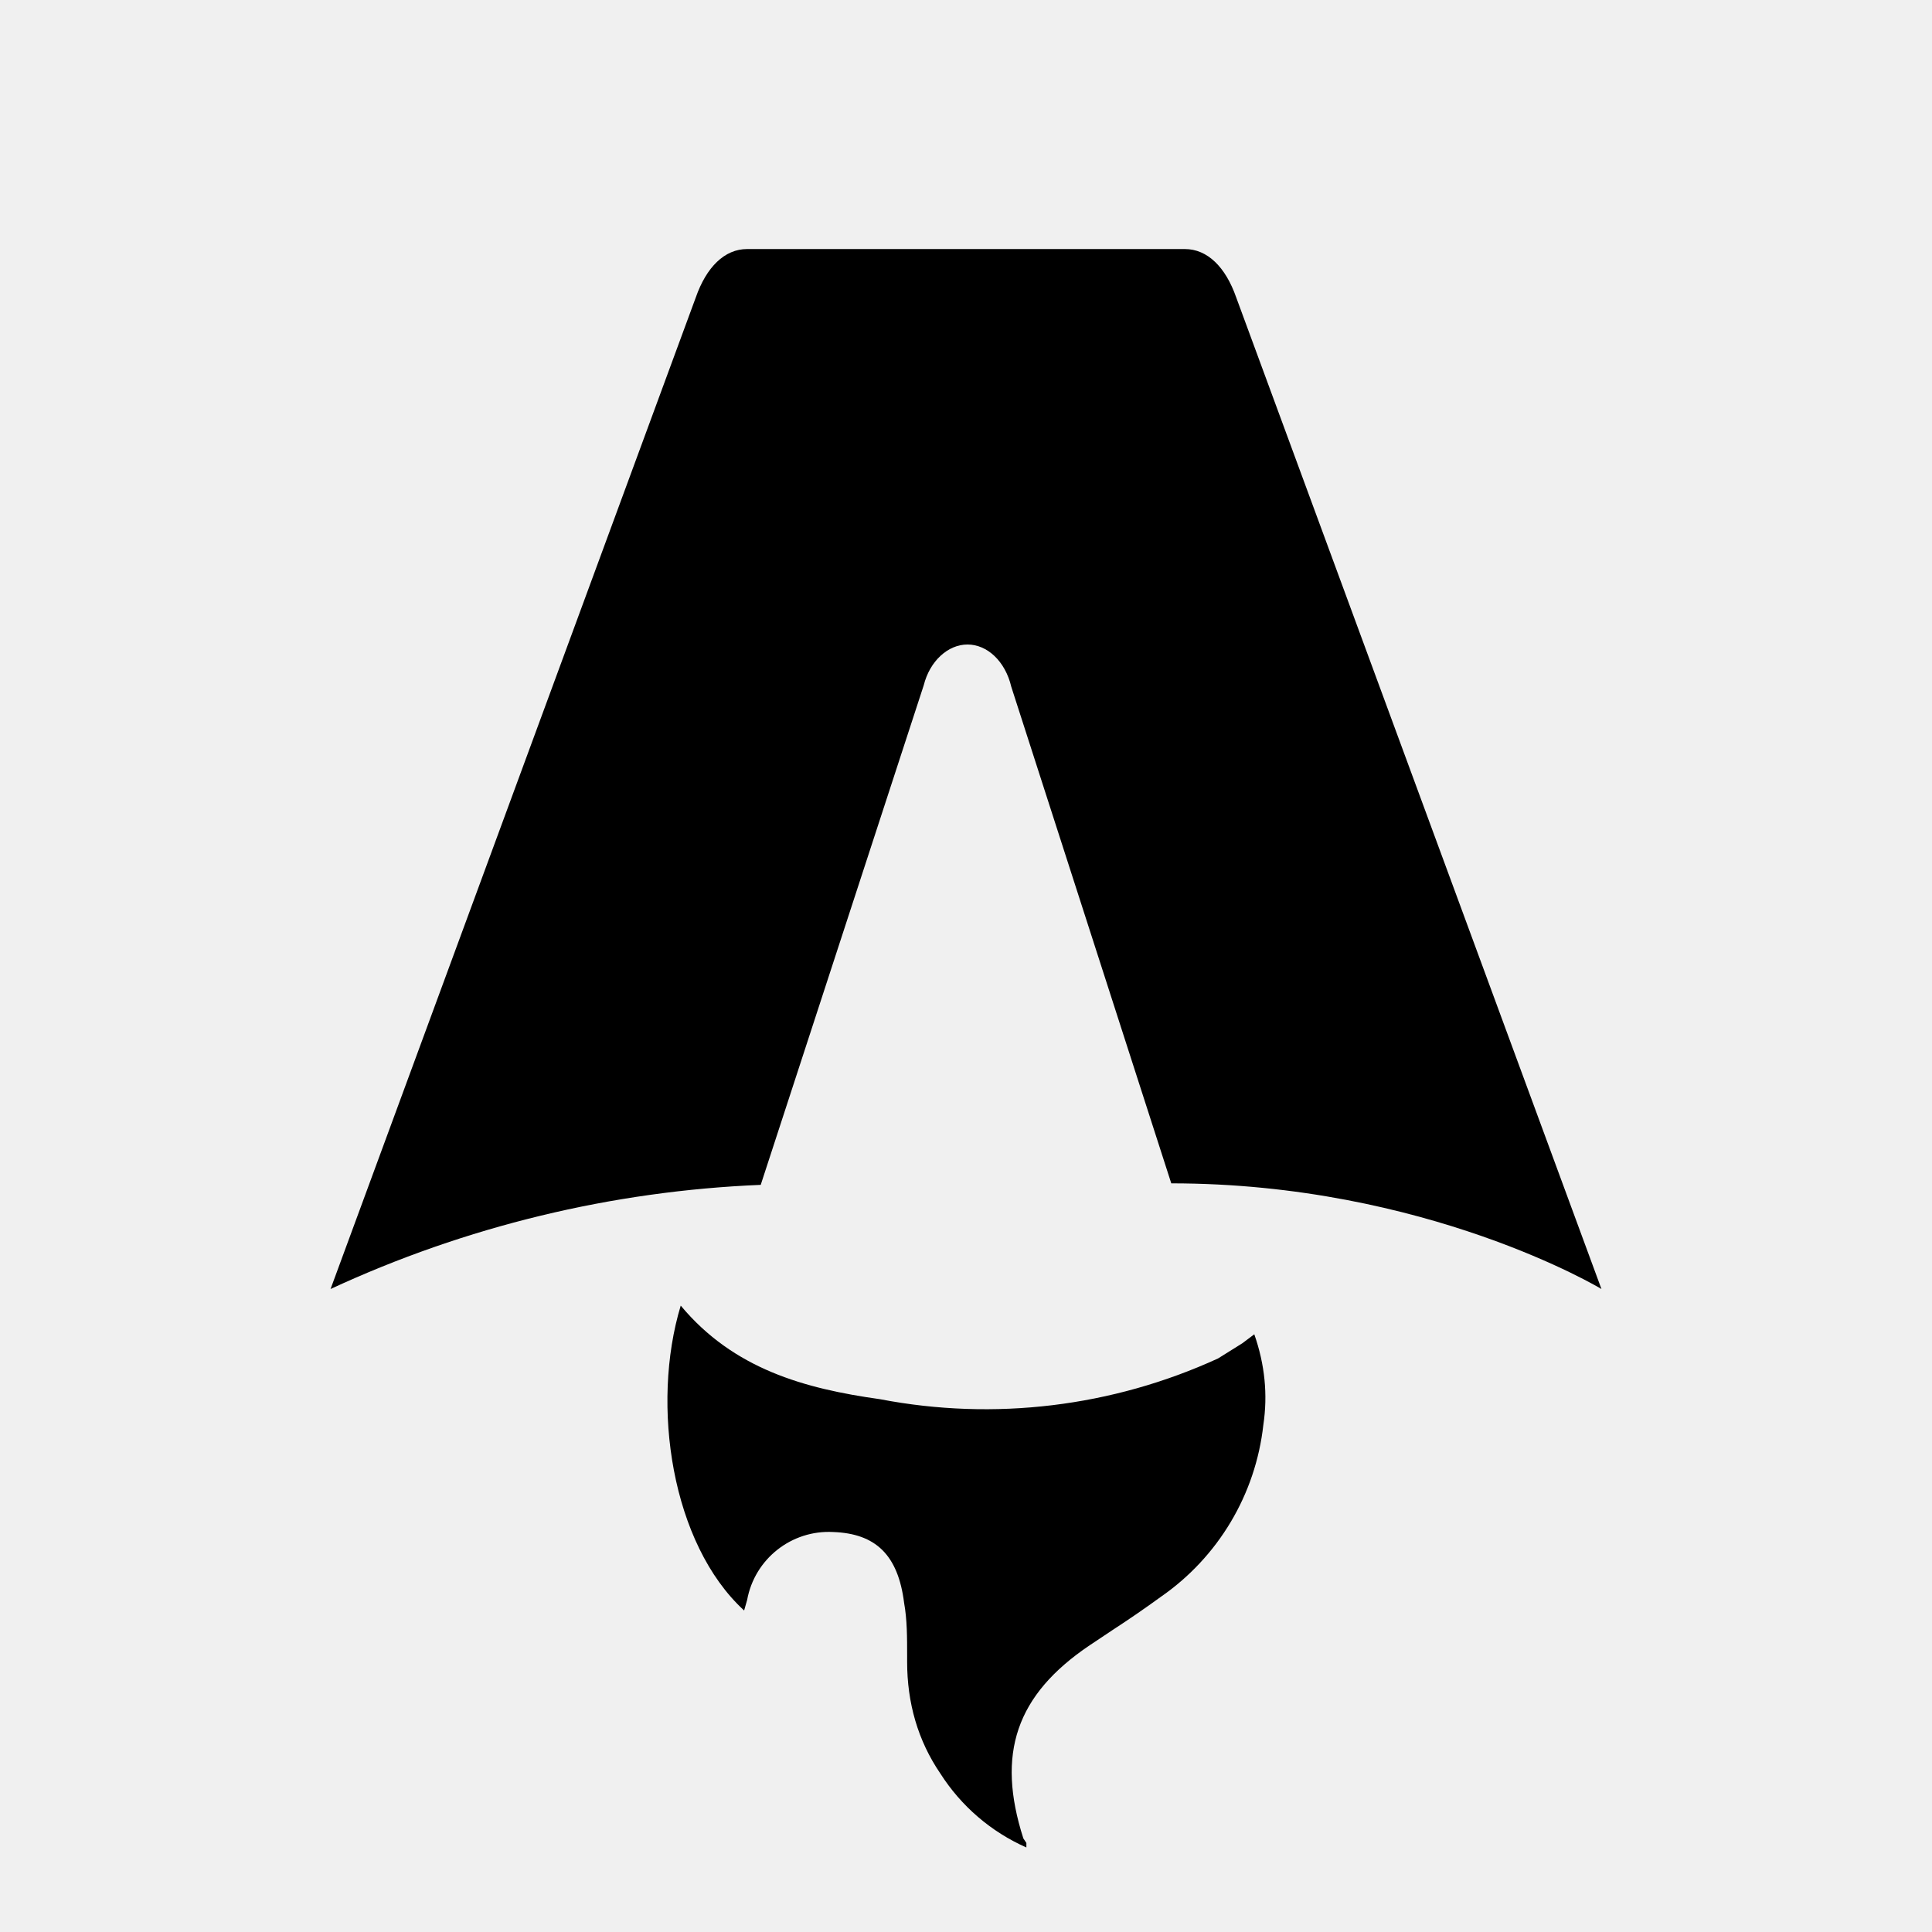
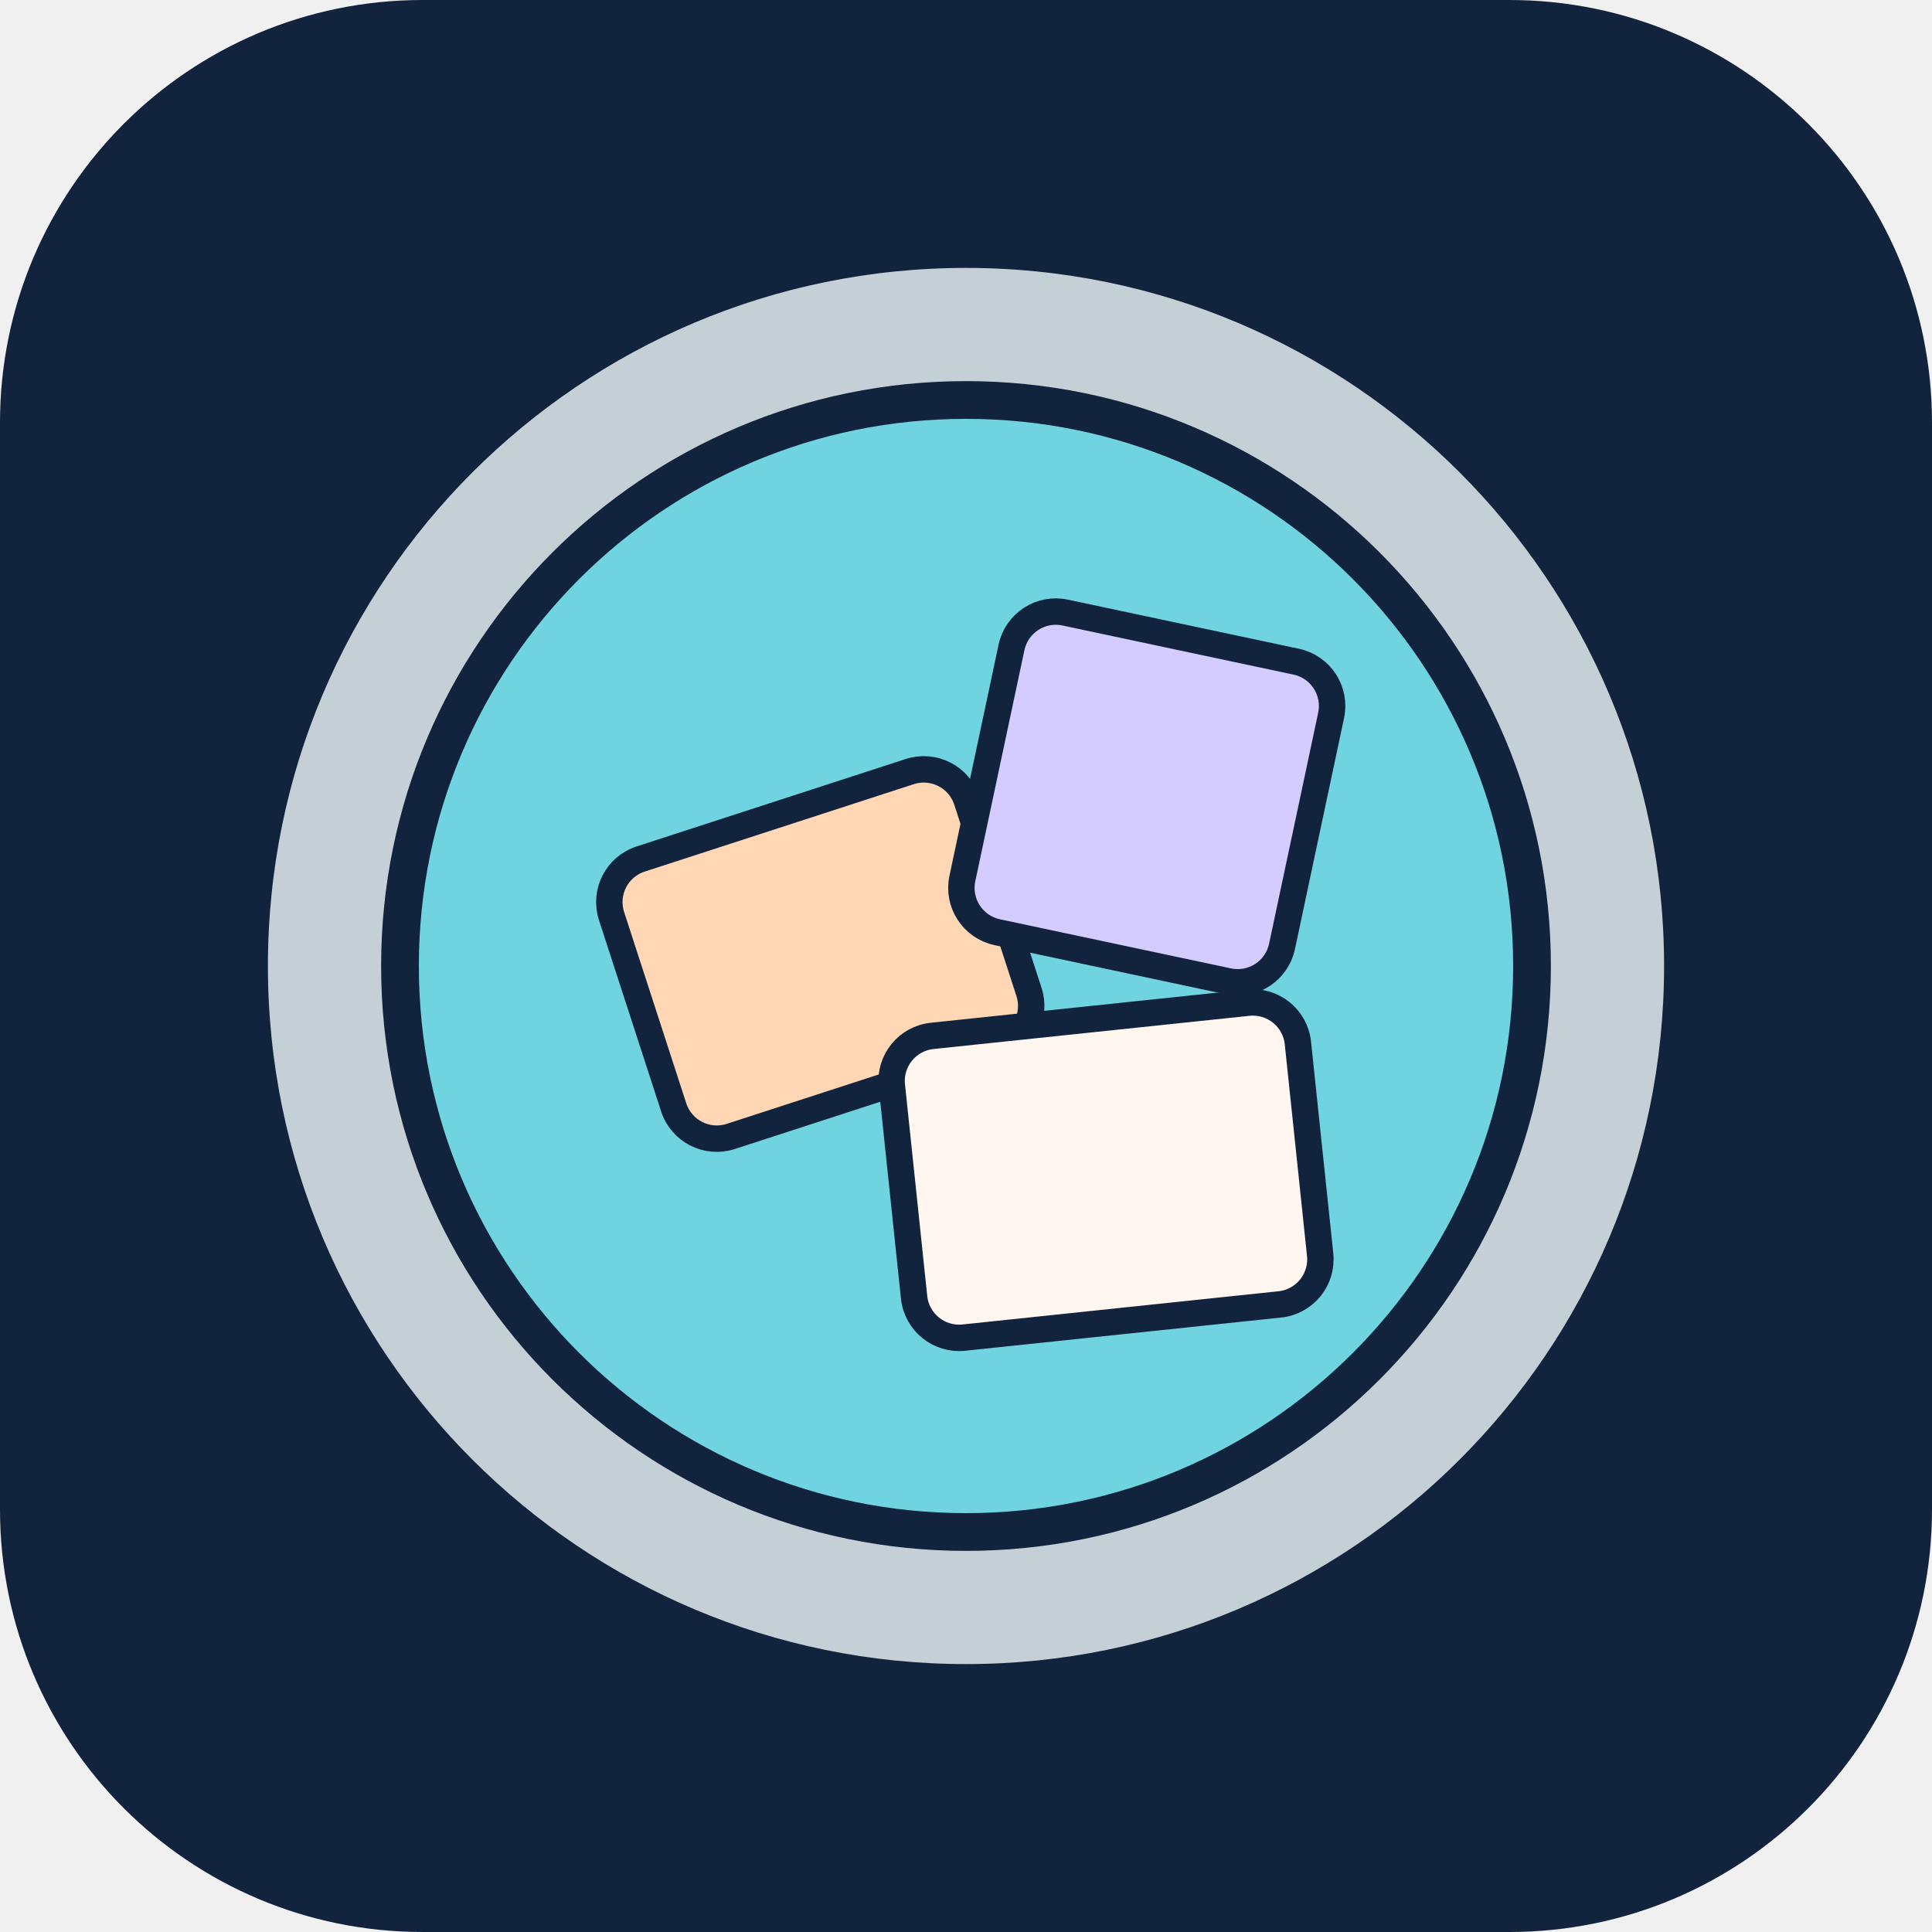
- <svg xmlns="http://www.w3.org/2000/svg" fill="none" viewBox="0 0 128 128">
-   <path d="M50.4 78.5a75.1 75.1 0 0 0-28.5 6.9l24.2-65.7c.7-2 1.9-3.2 3.4-3.2h29c1.5 0 2.7 1.2 3.4 3.2l24.2 65.7s-11.6-7-28.5-7L67 45.5c-.4-1.7-1.6-2.8-2.9-2.8-1.3 0-2.5 1.1-2.9 2.7L50.4 78.5Zm-1.1 28.2Zm-4.2-20.2c-2 6.6-.6 15.8 4.2 20.2a17.5 17.5 0 0 1 .2-.7 5.5 5.5 0 0 1 5.7-4.5c2.8.1 4.3 1.5 4.7 4.7.2 1.1.2 2.3.2 3.5v.4c0 2.7.7 5.2 2.2 7.4a13 13 0 0 0 5.7 4.9v-.3l-.2-.3c-1.8-5.6-.5-9.5 4.4-12.8l1.5-1a73 73 0 0 0 3.2-2.2 16 16 0 0 0 6.8-11.4c.3-2 .1-4-.6-6l-.8.6-1.6 1a37 37 0 0 1-22.4 2.7c-5-.7-9.7-2-13.2-6.2Z" />
-   <style>
-         path { fill: #000; }
-         @media (prefers-color-scheme: dark) {
-             path { fill: #FFF; }
-         }
-     </style>
+ <svg xmlns="http://www.w3.org/2000/svg" width="512" height="512" viewBox="0 0 512 512">
+   <rect width="512" height="512" rx="112" fill="#12233D" />
+   <circle cx="256" cy="256" r="190" fill="#C5D0D6" stroke="#12233D" stroke-width="10" />
+   <circle cx="256" cy="256" r="150" fill="#6FD3E0" stroke="#12233D" stroke-width="10" />
+   <g>
+     <rect x="167.9" y="214.2" width="99.0" height="77.3" rx="12" fill="#FFD7B5" stroke="#12233D" stroke-width="7" transform="rotate(-18 217.3 252.9)" />
+     <rect x="260.6" y="167.9" width="86.6" height="86.6" rx="12" fill="#D4CCFF" stroke="#12233D" stroke-width="7" transform="rotate(12 303.9 211.2)" />
+     <rect x="239.0" y="269.9" width="108.2" height="80.4" rx="12" fill="#FFF6F0" stroke="#12233D" stroke-width="7" transform="rotate(-6 293.1 310.1)" />
+   </g>
</svg>
